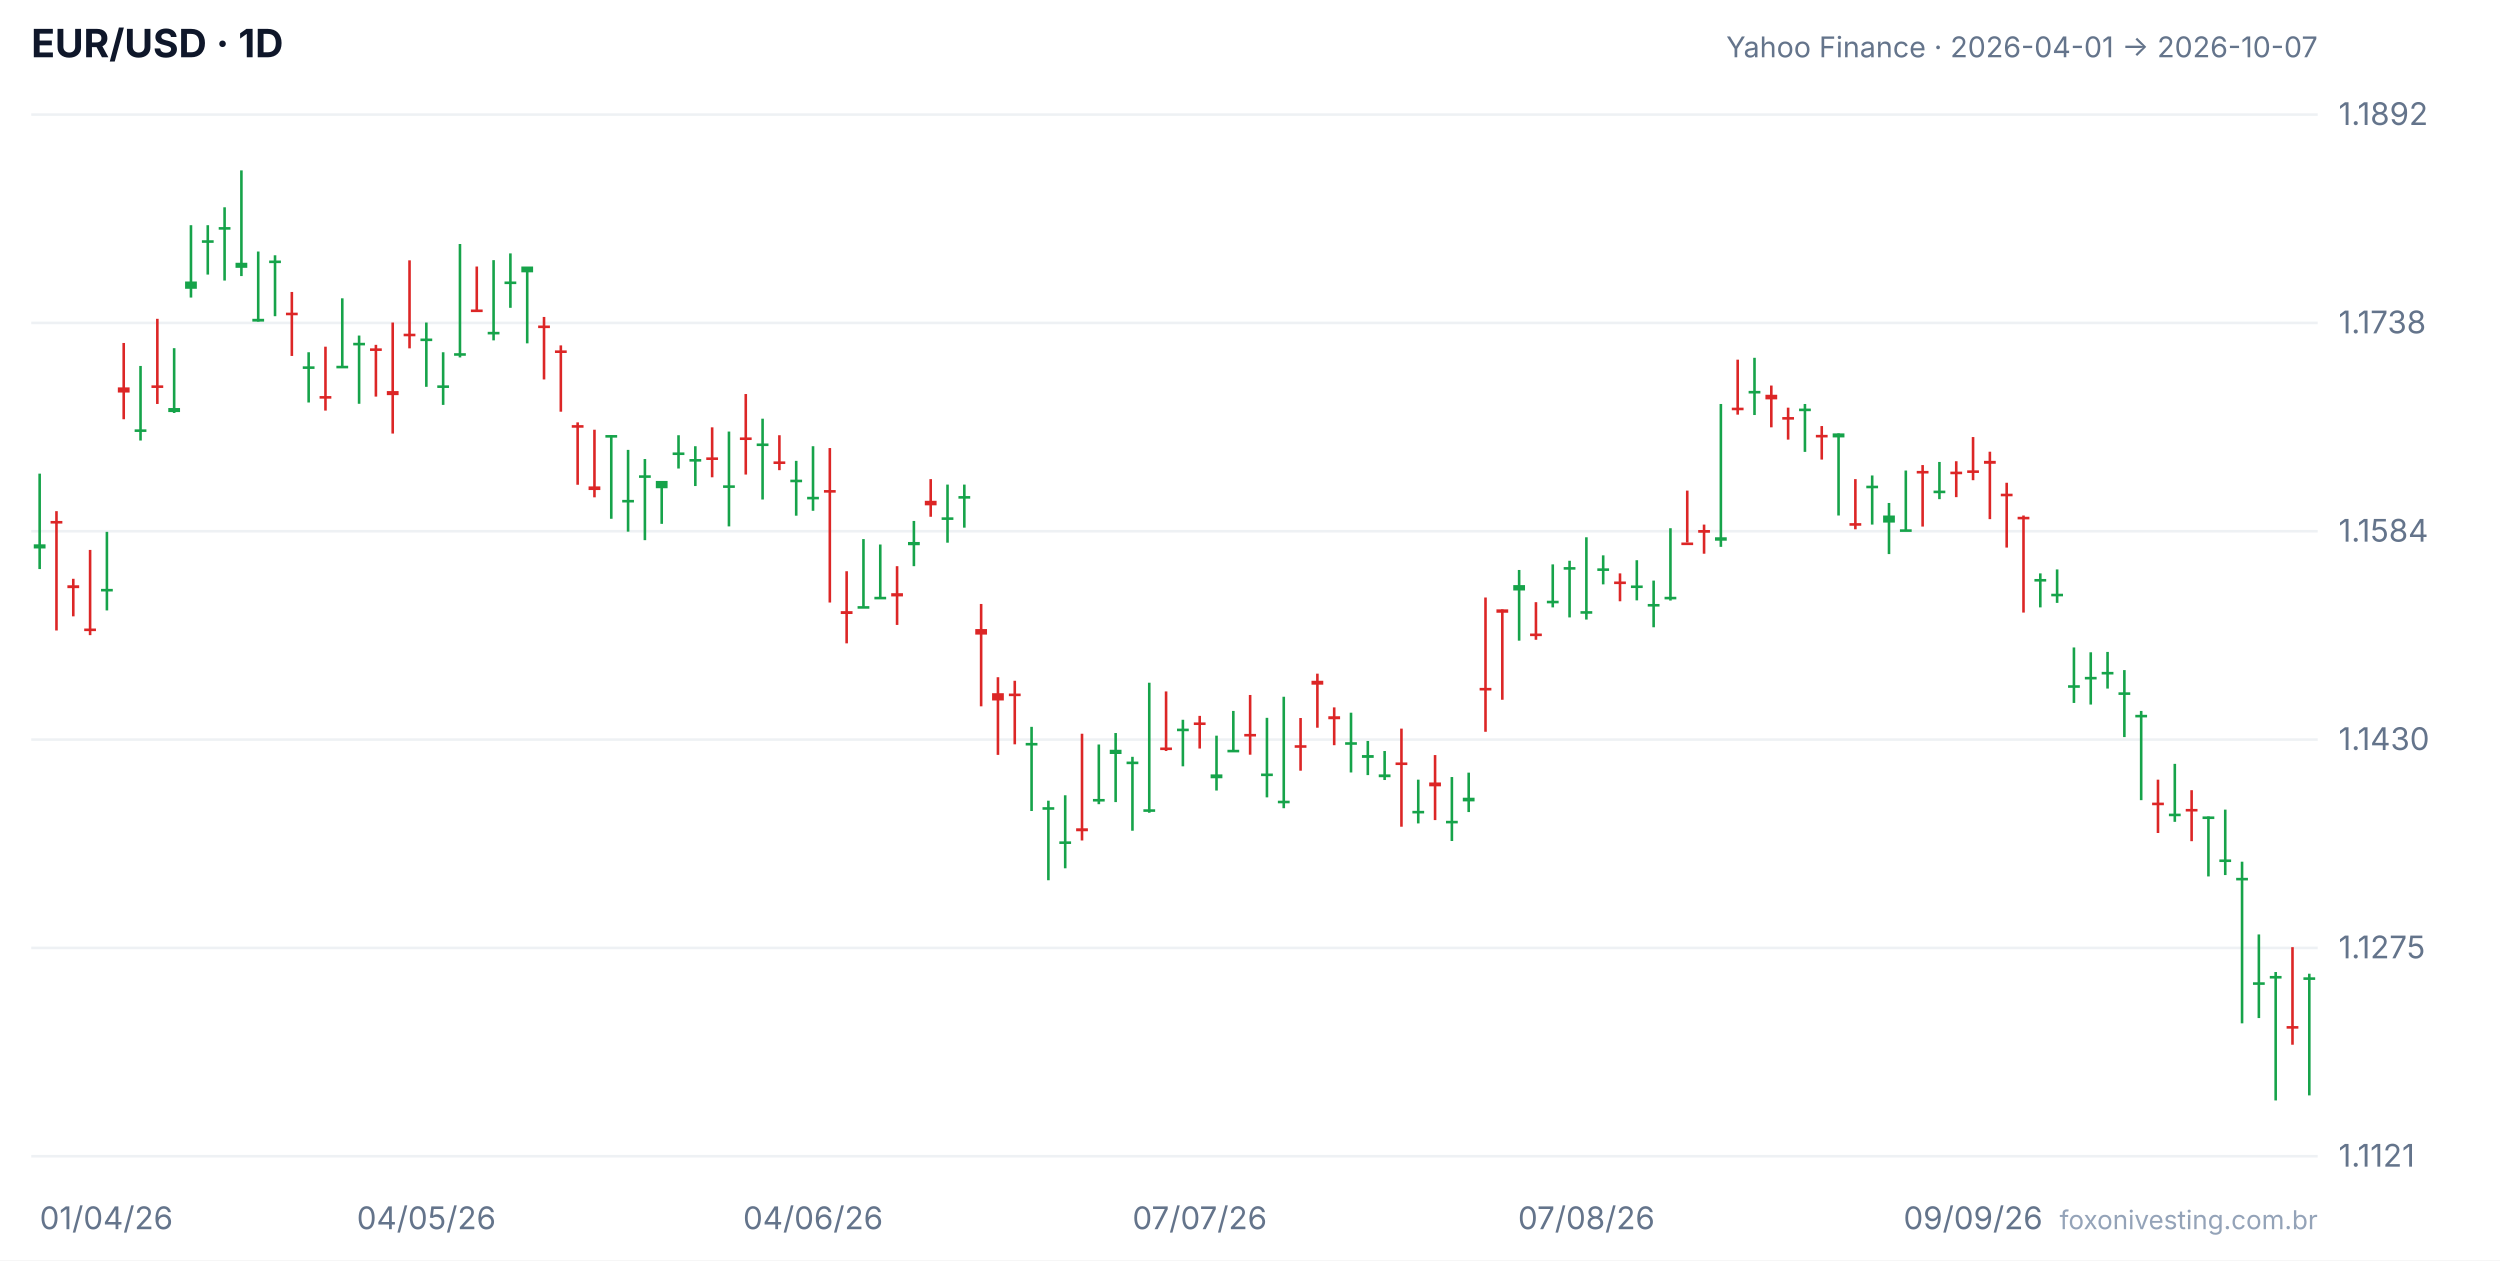
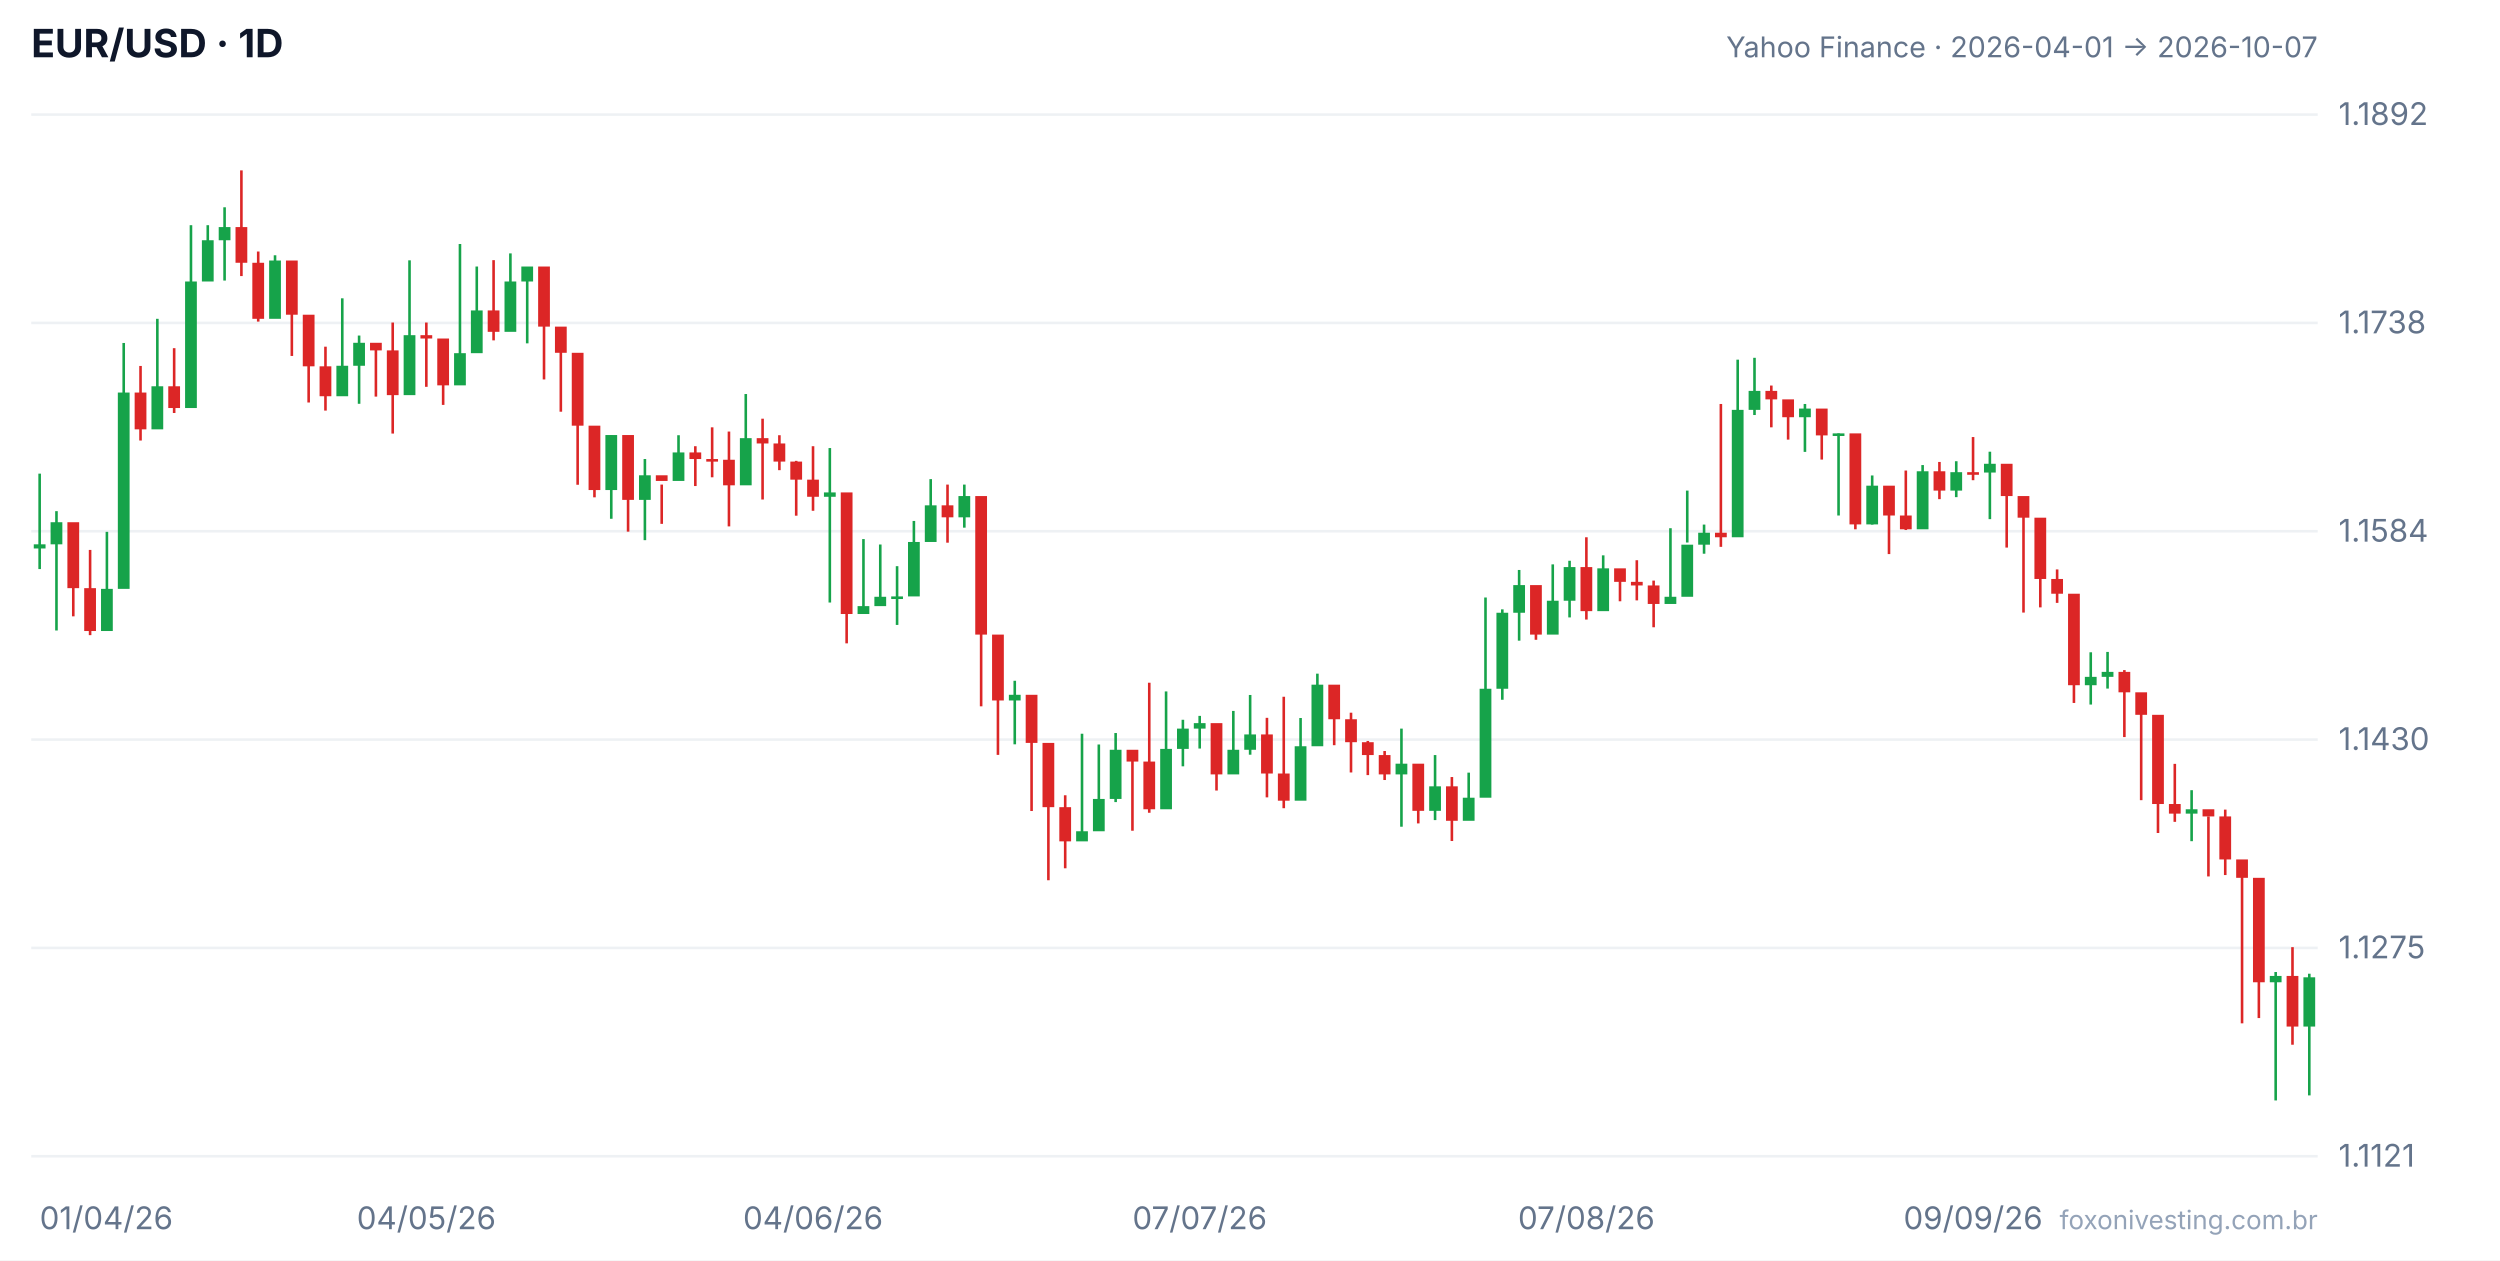
<svg xmlns="http://www.w3.org/2000/svg" viewBox="0 0 960 484" font-family="Inter,system-ui,sans-serif" font-size="12" role="img">
  <rect width="960" height="484" fill="#ffffff" />
  <text x="12" y="22" font-size="15" font-weight="700" fill="#0f172a">EUR/USD · 1D</text>
  <text x="890" y="22" font-size="11" fill="#64748b" text-anchor="end">Yahoo Finance · 2026-04-01 → 2026-10-07</text>
  <line x1="12" x2="890" y1="444" y2="444" stroke="#eef1f4" />
  <text x="898" y="448" fill="#64748b">1.1121</text>
  <line x1="12" x2="890" y1="364" y2="364" stroke="#eef1f4" />
  <text x="898" y="368" fill="#64748b">1.1275</text>
  <line x1="12" x2="890" y1="284" y2="284" stroke="#eef1f4" />
  <text x="898" y="288" fill="#64748b">1.1430</text>
  <line x1="12" x2="890" y1="204" y2="204" stroke="#eef1f4" />
  <text x="898" y="208" fill="#64748b">1.1584</text>
  <line x1="12" x2="890" y1="124" y2="124" stroke="#eef1f4" />
  <text x="898" y="128" fill="#64748b">1.1738</text>
  <line x1="12" x2="890" y1="44" y2="44" stroke="#eef1f4" />
  <text x="898" y="48" fill="#64748b">1.1892</text>
  <text x="15.228" y="472" fill="#64748b" text-anchor="start">01/04/26</text>
  <text x="163.713" y="472" fill="#64748b" text-anchor="middle">04/05/26</text>
  <text x="312.199" y="472" fill="#64748b" text-anchor="middle">04/06/26</text>
  <text x="460.684" y="472" fill="#64748b" text-anchor="middle">07/07/26</text>
  <text x="609.169" y="472" fill="#64748b" text-anchor="middle">07/08/26</text>
  <text x="757.654" y="472" fill="#64748b" text-anchor="middle">09/09/26</text>
  <line x1="15.228" x2="15.228" y1="181.878" y2="218.521" stroke="#16a34a" />
  <rect x="12.968" y="209.02" width="4.519" height="1.597" fill="#16a34a" />
-   <line x1="21.684" x2="21.684" y1="196.282" y2="242.107" stroke="#dc2626" />
-   <rect x="19.424" y="200.046" width="4.519" height="1" fill="#dc2626" />
+   <line x1="21.684" x2="21.684" y1="196.282" y2="242.107" stroke="#16a34a" />
+   <rect x="19.424" y="200.534" width="4.519" height="8.486" fill="#16a34a" />
  <line x1="28.14" x2="28.14" y1="222.257" y2="236.675" stroke="#dc2626" />
-   <rect x="25.88" y="224.745" width="4.519" height="1.105" fill="#dc2626" />
+   <rect x="25.88" y="200.534" width="4.519" height="25.316" fill="#dc2626" />
  <line x1="34.596" x2="34.596" y1="211.172" y2="243.892" stroke="#dc2626" />
-   <rect x="32.336" y="241.351" width="4.519" height="1" fill="#dc2626" />
+   <rect x="32.336" y="225.851" width="4.519" height="16.462" fill="#dc2626" />
  <line x1="41.051" x2="41.051" y1="204.224" y2="234.403" stroke="#16a34a" />
-   <rect x="38.792" y="226.127" width="4.519" height="1" fill="#16a34a" />
-   <line x1="47.507" x2="47.507" y1="131.702" y2="160.99" stroke="#dc2626" />
-   <rect x="45.248" y="148.757" width="4.519" height="1.983" fill="#dc2626" />
-   <line x1="53.963" x2="53.963" y1="140.525" y2="169.166" stroke="#16a34a" />
-   <rect x="51.704" y="164.869" width="4.519" height="1" fill="#16a34a" />
-   <line x1="60.419" x2="60.419" y1="122.424" y2="155.127" stroke="#dc2626" />
-   <rect x="58.16" y="147.977" width="4.519" height="1" fill="#dc2626" />
-   <line x1="66.875" x2="66.875" y1="133.697" y2="158.59" stroke="#16a34a" />
-   <rect x="64.615" y="156.682" width="4.519" height="1.554" fill="#16a34a" />
+   <rect x="38.792" y="226.127" width="4.519" height="16.185" fill="#16a34a" />
+   <line x1="47.507" x2="47.507" y1="131.702" y2="160.99" stroke="#16a34a" />
+   <rect x="45.248" y="150.739" width="4.519" height="75.388" fill="#16a34a" />
+   <line x1="53.963" x2="53.963" y1="140.525" y2="169.166" stroke="#dc2626" />
+   <rect x="51.704" y="150.739" width="4.519" height="14.13" fill="#dc2626" />
+   <line x1="60.419" x2="60.419" y1="122.424" y2="155.127" stroke="#16a34a" />
+   <rect x="58.16" y="148.331" width="4.519" height="16.538" fill="#16a34a" />
+   <line x1="66.875" x2="66.875" y1="133.697" y2="158.59" stroke="#dc2626" />
+   <rect x="64.615" y="148.331" width="4.519" height="8.351" fill="#dc2626" />
  <line x1="73.331" x2="73.331" y1="86.474" y2="114.265" stroke="#16a34a" />
-   <rect x="71.071" y="108.095" width="4.519" height="2.8" fill="#16a34a" />
+   <rect x="71.071" y="108.095" width="4.519" height="48.587" fill="#16a34a" />
  <line x1="79.787" x2="79.787" y1="86.474" y2="105.437" stroke="#16a34a" />
-   <rect x="77.527" y="92.255" width="4.519" height="1" fill="#16a34a" />
+   <rect x="77.527" y="92.255" width="4.519" height="15.84" fill="#16a34a" />
  <line x1="86.243" x2="86.243" y1="79.596" y2="107.736" stroke="#16a34a" />
-   <rect x="83.983" y="87.198" width="4.519" height="1" fill="#16a34a" />
-   <line x1="92.699" x2="92.699" y1="65.429" y2="106.012" stroke="#16a34a" />
-   <rect x="90.439" y="100.905" width="4.519" height="1.943" fill="#16a34a" />
-   <line x1="99.154" x2="99.154" y1="96.583" y2="123.496" stroke="#16a34a" />
-   <rect x="96.895" y="122.424" width="4.519" height="1.072" fill="#16a34a" />
+   <rect x="83.983" y="87.198" width="4.519" height="5.057" fill="#16a34a" />
+   <line x1="92.699" x2="92.699" y1="65.429" y2="106.012" stroke="#dc2626" />
+   <rect x="90.439" y="87.198" width="4.519" height="13.707" fill="#dc2626" />
+   <line x1="99.154" x2="99.154" y1="96.583" y2="123.496" stroke="#dc2626" />
+   <rect x="96.895" y="100.905" width="4.519" height="21.519" fill="#dc2626" />
  <line x1="105.61" x2="105.61" y1="98.025" y2="121.424" stroke="#16a34a" />
-   <rect x="103.351" y="100.041" width="4.519" height="1" fill="#16a34a" />
+   <rect x="103.351" y="100.041" width="4.519" height="22.383" fill="#16a34a" />
  <line x1="112.066" x2="112.066" y1="112.114" y2="136.686" stroke="#dc2626" />
-   <rect x="109.807" y="120.064" width="4.519" height="1" fill="#dc2626" />
-   <line x1="118.522" x2="118.522" y1="135.263" y2="154.561" stroke="#16a34a" />
-   <rect x="116.263" y="140.668" width="4.519" height="1" fill="#16a34a" />
+   <rect x="109.807" y="100.041" width="4.519" height="20.81" fill="#dc2626" />
+   <line x1="118.522" x2="118.522" y1="135.263" y2="154.561" stroke="#dc2626" />
+   <rect x="116.263" y="120.851" width="4.519" height="19.816" fill="#dc2626" />
  <line x1="124.978" x2="124.978" y1="133.127" y2="157.671" stroke="#dc2626" />
-   <rect x="122.718" y="152.085" width="4.519" height="1" fill="#dc2626" />
+   <rect x="122.718" y="140.668" width="4.519" height="11.488" fill="#dc2626" />
  <line x1="131.434" x2="131.434" y1="114.552" y2="140.738" stroke="#16a34a" />
-   <rect x="129.174" y="140.454" width="4.519" height="1" fill="#16a34a" />
+   <rect x="129.174" y="140.454" width="4.519" height="11.702" fill="#16a34a" />
  <line x1="137.89" x2="137.89" y1="128.85" y2="155.056" stroke="#16a34a" />
-   <rect x="135.63" y="131.631" width="4.519" height="1" fill="#16a34a" />
+   <rect x="135.63" y="131.631" width="4.519" height="8.824" fill="#16a34a" />
  <line x1="144.346" x2="144.346" y1="132.414" y2="152.297" stroke="#dc2626" />
-   <rect x="142.086" y="133.768" width="4.519" height="1" fill="#dc2626" />
+   <rect x="142.086" y="131.631" width="4.519" height="2.92" fill="#dc2626" />
  <line x1="150.801" x2="150.801" y1="123.853" y2="166.49" stroke="#dc2626" />
-   <rect x="148.542" y="150.173" width="4.519" height="1.558" fill="#dc2626" />
-   <line x1="157.257" x2="157.257" y1="99.969" y2="133.768" stroke="#dc2626" />
-   <rect x="154.998" y="128.137" width="4.519" height="1" fill="#dc2626" />
-   <line x1="163.713" x2="163.713" y1="123.853" y2="148.543" stroke="#16a34a" />
-   <rect x="161.454" y="129.991" width="4.519" height="1" fill="#16a34a" />
-   <line x1="170.169" x2="170.169" y1="135.263" y2="155.481" stroke="#16a34a" />
-   <rect x="167.91" y="147.977" width="4.519" height="1" fill="#16a34a" />
+   <rect x="148.542" y="134.551" width="4.519" height="17.18" fill="#dc2626" />
+   <line x1="157.257" x2="157.257" y1="99.969" y2="133.768" stroke="#16a34a" />
+   <rect x="154.998" y="128.708" width="4.519" height="23.023" fill="#16a34a" />
+   <line x1="163.713" x2="163.713" y1="123.853" y2="148.543" stroke="#dc2626" />
+   <rect x="161.454" y="128.708" width="4.519" height="1.284" fill="#dc2626" />
+   <line x1="170.169" x2="170.169" y1="135.263" y2="155.481" stroke="#dc2626" />
+   <rect x="167.91" y="129.991" width="4.519" height="17.985" fill="#dc2626" />
  <line x1="176.625" x2="176.625" y1="93.699" y2="137.255" stroke="#16a34a" />
-   <rect x="174.365" y="135.619" width="4.519" height="1" fill="#16a34a" />
-   <line x1="183.081" x2="183.081" y1="102.345" y2="119.564" stroke="#dc2626" />
-   <rect x="180.821" y="118.848" width="4.519" height="1" fill="#dc2626" />
-   <line x1="189.537" x2="189.537" y1="99.897" y2="130.704" stroke="#16a34a" />
-   <rect x="187.277" y="127.423" width="4.519" height="1" fill="#16a34a" />
+   <rect x="174.365" y="135.619" width="4.519" height="12.357" fill="#16a34a" />
+   <line x1="183.081" x2="183.081" y1="102.345" y2="119.564" stroke="#16a34a" />
+   <rect x="180.821" y="119.206" width="4.519" height="16.413" fill="#16a34a" />
+   <line x1="189.537" x2="189.537" y1="99.897" y2="130.704" stroke="#dc2626" />
+   <rect x="187.277" y="119.206" width="4.519" height="8.217" fill="#dc2626" />
  <line x1="195.993" x2="195.993" y1="97.304" y2="118.204" stroke="#16a34a" />
-   <rect x="193.733" y="108.095" width="4.519" height="1" fill="#16a34a" />
+   <rect x="193.733" y="108.095" width="4.519" height="19.328" fill="#16a34a" />
  <line x1="202.449" x2="202.449" y1="103.064" y2="131.844" stroke="#16a34a" />
-   <rect x="200.189" y="102.345" width="4.519" height="2.229" fill="#16a34a" />
+   <rect x="200.189" y="102.345" width="4.519" height="5.75" fill="#16a34a" />
  <line x1="208.904" x2="208.904" y1="121.709" y2="145.708" stroke="#dc2626" />
-   <rect x="206.645" y="124.997" width="4.519" height="1" fill="#dc2626" />
+   <rect x="206.645" y="102.345" width="4.519" height="23.079" fill="#dc2626" />
  <line x1="215.36" x2="215.36" y1="132.628" y2="158.095" stroke="#dc2626" />
-   <rect x="213.101" y="134.551" width="4.519" height="1" fill="#dc2626" />
+   <rect x="213.101" y="125.424" width="4.519" height="10.052" fill="#dc2626" />
  <line x1="221.816" x2="221.816" y1="162.189" y2="186.151" stroke="#dc2626" />
-   <rect x="219.557" y="163.248" width="4.519" height="1" fill="#dc2626" />
+   <rect x="219.557" y="135.476" width="4.519" height="27.983" fill="#dc2626" />
  <line x1="228.272" x2="228.272" y1="165.01" y2="190.976" stroke="#dc2626" />
-   <rect x="226.013" y="186.781" width="4.519" height="1.399" fill="#dc2626" />
+   <rect x="226.013" y="163.459" width="4.519" height="24.721" fill="#dc2626" />
  <line x1="234.728" x2="234.728" y1="167.124" y2="199.21" stroke="#16a34a" />
-   <rect x="232.468" y="167.054" width="4.519" height="1" fill="#16a34a" />
-   <line x1="241.184" x2="241.184" y1="172.753" y2="204.154" stroke="#16a34a" />
-   <rect x="238.924" y="191.954" width="4.519" height="1" fill="#16a34a" />
+   <rect x="232.468" y="167.054" width="4.519" height="21.126" fill="#16a34a" />
+   <line x1="241.184" x2="241.184" y1="172.753" y2="204.154" stroke="#dc2626" />
+   <rect x="238.924" y="167.054" width="4.519" height="24.9" fill="#dc2626" />
  <line x1="247.64" x2="247.64" y1="176.266" y2="207.422" stroke="#16a34a" />
-   <rect x="245.38" y="182.509" width="4.519" height="1" fill="#16a34a" />
-   <line x1="254.096" x2="254.096" y1="186.081" y2="201.161" stroke="#16a34a" />
-   <rect x="251.836" y="184.68" width="4.519" height="2.8" fill="#16a34a" />
+   <rect x="245.38" y="182.509" width="4.519" height="9.445" fill="#16a34a" />
+   <line x1="254.096" x2="254.096" y1="186.081" y2="201.161" stroke="#dc2626" />
+   <rect x="251.836" y="182.509" width="4.519" height="2.171" fill="#dc2626" />
  <line x1="260.551" x2="260.551" y1="167.124" y2="179.916" stroke="#16a34a" />
-   <rect x="258.292" y="173.737" width="4.519" height="1" fill="#16a34a" />
-   <line x1="267.007" x2="267.007" y1="171.347" y2="186.64" stroke="#16a34a" />
-   <rect x="264.748" y="176.266" width="4.519" height="1" fill="#16a34a" />
+   <rect x="258.292" y="173.737" width="4.519" height="10.943" fill="#16a34a" />
+   <line x1="267.007" x2="267.007" y1="171.347" y2="186.64" stroke="#dc2626" />
+   <rect x="264.748" y="173.737" width="4.519" height="2.529" fill="#dc2626" />
  <line x1="273.463" x2="273.463" y1="164.094" y2="183.28" stroke="#dc2626" />
-   <rect x="271.204" y="175.634" width="4.519" height="1" fill="#dc2626" />
-   <line x1="279.919" x2="279.919" y1="165.715" y2="202.135" stroke="#16a34a" />
-   <rect x="277.66" y="186.361" width="4.519" height="1" fill="#16a34a" />
-   <line x1="286.375" x2="286.375" y1="151.306" y2="182.228" stroke="#dc2626" />
-   <rect x="284.115" y="167.969" width="4.519" height="1" fill="#dc2626" />
-   <line x1="292.831" x2="292.831" y1="160.778" y2="191.814" stroke="#16a34a" />
-   <rect x="290.571" y="170.292" width="4.519" height="1" fill="#16a34a" />
+   <rect x="271.204" y="176.266" width="4.519" height="1" fill="#dc2626" />
+   <line x1="279.919" x2="279.919" y1="165.715" y2="202.135" stroke="#dc2626" />
+   <rect x="277.66" y="176.547" width="4.519" height="9.814" fill="#dc2626" />
+   <line x1="286.375" x2="286.375" y1="151.306" y2="182.228" stroke="#16a34a" />
+   <rect x="284.115" y="168.251" width="4.519" height="18.11" fill="#16a34a" />
+   <line x1="292.831" x2="292.831" y1="160.778" y2="191.814" stroke="#dc2626" />
+   <rect x="290.571" y="168.251" width="4.519" height="2.041" fill="#dc2626" />
  <line x1="299.287" x2="299.287" y1="167.124" y2="180.547" stroke="#dc2626" />
-   <rect x="297.027" y="177.179" width="4.519" height="1" fill="#dc2626" />
-   <line x1="305.743" x2="305.743" y1="176.968" y2="198.025" stroke="#16a34a" />
-   <rect x="303.483" y="184.19" width="4.519" height="1" fill="#16a34a" />
-   <line x1="312.199" x2="312.199" y1="171.347" y2="196.142" stroke="#16a34a" />
-   <rect x="309.939" y="190.767" width="4.519" height="1" fill="#16a34a" />
-   <line x1="318.654" x2="318.654" y1="172.05" y2="231.371" stroke="#dc2626" />
-   <rect x="316.395" y="188.18" width="4.519" height="1" fill="#dc2626" />
+   <rect x="297.027" y="170.292" width="4.519" height="6.957" fill="#dc2626" />
+   <line x1="305.743" x2="305.743" y1="176.968" y2="198.025" stroke="#dc2626" />
+   <rect x="303.483" y="177.249" width="4.519" height="6.941" fill="#dc2626" />
+   <line x1="312.199" x2="312.199" y1="171.347" y2="196.142" stroke="#dc2626" />
+   <rect x="309.939" y="184.19" width="4.519" height="6.576" fill="#dc2626" />
+   <line x1="318.654" x2="318.654" y1="172.05" y2="231.371" stroke="#16a34a" />
+   <rect x="316.395" y="189.089" width="4.519" height="1.678" fill="#16a34a" />
  <line x1="325.11" x2="325.11" y1="219.351" y2="247.048" stroke="#dc2626" />
-   <rect x="322.851" y="234.679" width="4.519" height="1.101" fill="#dc2626" />
+   <rect x="322.851" y="189.089" width="4.519" height="46.692" fill="#dc2626" />
  <line x1="331.566" x2="331.566" y1="207.004" y2="233.025" stroke="#16a34a" />
-   <rect x="329.307" y="232.75" width="4.519" height="1" fill="#16a34a" />
+   <rect x="329.307" y="232.75" width="4.519" height="3.03" fill="#16a34a" />
  <line x1="338.022" x2="338.022" y1="209.089" y2="229.854" stroke="#16a34a" />
-   <rect x="335.762" y="229.164" width="4.519" height="1" fill="#16a34a" />
-   <line x1="344.478" x2="344.478" y1="217.412" y2="239.976" stroke="#dc2626" />
-   <rect x="342.218" y="227.784" width="4.519" height="1.242" fill="#dc2626" />
+   <rect x="335.762" y="229.164" width="4.519" height="3.586" fill="#16a34a" />
+   <line x1="344.478" x2="344.478" y1="217.412" y2="239.976" stroke="#16a34a" />
+   <rect x="342.218" y="229.026" width="4.519" height="1" fill="#16a34a" />
  <line x1="350.934" x2="350.934" y1="200.046" y2="217.412" stroke="#16a34a" />
-   <rect x="348.674" y="208.117" width="4.519" height="1.25" fill="#16a34a" />
-   <line x1="357.39" x2="357.39" y1="183.981" y2="198.443" stroke="#dc2626" />
-   <rect x="355.13" y="192.304" width="4.519" height="1.745" fill="#dc2626" />
-   <line x1="363.846" x2="363.846" y1="186.081" y2="208.394" stroke="#16a34a" />
-   <rect x="361.586" y="198.653" width="4.519" height="1" fill="#16a34a" />
+   <rect x="348.674" y="208.117" width="4.519" height="20.909" fill="#16a34a" />
+   <line x1="357.39" x2="357.39" y1="183.981" y2="198.443" stroke="#16a34a" />
+   <rect x="355.13" y="194.049" width="4.519" height="14.068" fill="#16a34a" />
+   <line x1="363.846" x2="363.846" y1="186.081" y2="208.394" stroke="#dc2626" />
+   <rect x="361.586" y="194.049" width="4.519" height="4.604" fill="#dc2626" />
  <line x1="370.301" x2="370.301" y1="186.081" y2="202.623" stroke="#16a34a" />
-   <rect x="368.042" y="190.487" width="4.519" height="1" fill="#16a34a" />
+   <rect x="368.042" y="190.487" width="4.519" height="8.166" fill="#16a34a" />
  <line x1="376.757" x2="376.757" y1="231.923" y2="271.228" stroke="#dc2626" />
-   <rect x="374.498" y="241.557" width="4.519" height="2.129" fill="#dc2626" />
+   <rect x="374.498" y="190.487" width="4.519" height="53.199" fill="#dc2626" />
  <line x1="383.213" x2="383.213" y1="260.05" y2="289.876" stroke="#dc2626" />
-   <rect x="380.954" y="266.189" width="4.519" height="2.793" fill="#dc2626" />
-   <line x1="389.669" x2="389.669" y1="261.416" y2="285.817" stroke="#dc2626" />
-   <rect x="387.41" y="266.326" width="4.519" height="1" fill="#dc2626" />
-   <line x1="396.125" x2="396.125" y1="279.108" y2="311.429" stroke="#16a34a" />
-   <rect x="393.865" y="285.275" width="4.519" height="1" fill="#16a34a" />
-   <line x1="402.581" x2="402.581" y1="307.467" y2="338.017" stroke="#16a34a" />
-   <rect x="400.321" y="309.952" width="4.519" height="1" fill="#16a34a" />
-   <line x1="409.037" x2="409.037" y1="305.383" y2="333.425" stroke="#16a34a" />
-   <rect x="406.777" y="323.082" width="4.519" height="1" fill="#16a34a" />
-   <line x1="415.493" x2="415.493" y1="281.753" y2="322.749" stroke="#dc2626" />
-   <rect x="413.233" y="318.065" width="4.519" height="1.138" fill="#dc2626" />
+   <rect x="380.954" y="243.686" width="4.519" height="25.296" fill="#dc2626" />
+   <line x1="389.669" x2="389.669" y1="261.416" y2="285.817" stroke="#16a34a" />
+   <rect x="387.41" y="266.802" width="4.519" height="2.179" fill="#16a34a" />
+   <line x1="396.125" x2="396.125" y1="279.108" y2="311.429" stroke="#dc2626" />
+   <rect x="393.865" y="266.802" width="4.519" height="18.473" fill="#dc2626" />
+   <line x1="402.581" x2="402.581" y1="307.467" y2="338.017" stroke="#dc2626" />
+   <rect x="400.321" y="285.275" width="4.519" height="24.676" fill="#dc2626" />
+   <line x1="409.037" x2="409.037" y1="305.383" y2="333.425" stroke="#dc2626" />
+   <rect x="406.777" y="309.952" width="4.519" height="13.131" fill="#dc2626" />
+   <line x1="415.493" x2="415.493" y1="281.753" y2="322.749" stroke="#16a34a" />
+   <rect x="413.233" y="319.203" width="4.519" height="3.879" fill="#16a34a" />
  <line x1="421.949" x2="421.949" y1="285.885" y2="308.81" stroke="#16a34a" />
-   <rect x="419.689" y="306.795" width="4.519" height="1" fill="#16a34a" />
+   <rect x="419.689" y="306.795" width="4.519" height="12.409" fill="#16a34a" />
  <line x1="428.404" x2="428.404" y1="281.481" y2="308.004" stroke="#16a34a" />
-   <rect x="426.145" y="287.915" width="4.519" height="1.622" fill="#16a34a" />
-   <line x1="434.86" x2="434.86" y1="290.619" y2="319.002" stroke="#16a34a" />
-   <rect x="432.601" y="292.443" width="4.519" height="1" fill="#16a34a" />
-   <line x1="441.316" x2="441.316" y1="262.166" y2="312.1" stroke="#16a34a" />
-   <rect x="439.057" y="310.758" width="4.519" height="1" fill="#16a34a" />
-   <line x1="447.772" x2="447.772" y1="265.508" y2="288.389" stroke="#dc2626" />
-   <rect x="445.513" y="287.036" width="4.519" height="1" fill="#dc2626" />
+   <rect x="426.145" y="287.915" width="4.519" height="18.879" fill="#16a34a" />
+   <line x1="434.86" x2="434.86" y1="290.619" y2="319.002" stroke="#dc2626" />
+   <rect x="432.601" y="287.915" width="4.519" height="4.528" fill="#dc2626" />
+   <line x1="441.316" x2="441.316" y1="262.166" y2="312.1" stroke="#dc2626" />
+   <rect x="439.057" y="292.443" width="4.519" height="18.315" fill="#dc2626" />
+   <line x1="447.772" x2="447.772" y1="265.508" y2="288.389" stroke="#16a34a" />
+   <rect x="445.513" y="287.577" width="4.519" height="23.181" fill="#16a34a" />
  <line x1="454.228" x2="454.228" y1="276.393" y2="294.267" stroke="#16a34a" />
-   <rect x="451.968" y="279.787" width="4.519" height="1" fill="#16a34a" />
-   <line x1="460.684" x2="460.684" y1="274.899" y2="287.441" stroke="#dc2626" />
-   <rect x="458.424" y="277.411" width="4.519" height="1" fill="#dc2626" />
-   <line x1="467.14" x2="467.14" y1="282.498" y2="303.567" stroke="#16a34a" />
-   <rect x="464.88" y="297.37" width="4.519" height="1.483" fill="#16a34a" />
+   <rect x="451.968" y="279.787" width="4.519" height="7.79" fill="#16a34a" />
+   <line x1="460.684" x2="460.684" y1="274.899" y2="287.441" stroke="#16a34a" />
+   <rect x="458.424" y="277.683" width="4.519" height="2.103" fill="#16a34a" />
+   <line x1="467.14" x2="467.14" y1="282.498" y2="303.567" stroke="#dc2626" />
+   <rect x="464.88" y="277.683" width="4.519" height="19.687" fill="#dc2626" />
  <line x1="473.596" x2="473.596" y1="272.996" y2="288.321" stroke="#16a34a" />
-   <rect x="471.336" y="287.915" width="4.519" height="1" fill="#16a34a" />
-   <line x1="480.051" x2="480.051" y1="266.87" y2="289.808" stroke="#dc2626" />
-   <rect x="477.792" y="281.821" width="4.519" height="1" fill="#dc2626" />
-   <line x1="486.507" x2="486.507" y1="275.646" y2="306.189" stroke="#16a34a" />
-   <rect x="484.248" y="297.032" width="4.519" height="1" fill="#16a34a" />
-   <line x1="492.963" x2="492.963" y1="267.552" y2="310.355" stroke="#16a34a" />
-   <rect x="490.704" y="307.467" width="4.519" height="1" fill="#16a34a" />
-   <line x1="499.419" x2="499.419" y1="275.714" y2="295.953" stroke="#dc2626" />
-   <rect x="497.16" y="286.156" width="4.519" height="1" fill="#dc2626" />
-   <line x1="505.875" x2="505.875" y1="258.685" y2="279.447" stroke="#dc2626" />
-   <rect x="503.615" y="261.416" width="4.519" height="1.501" fill="#dc2626" />
+   <rect x="471.336" y="287.915" width="4.519" height="9.455" fill="#16a34a" />
+   <line x1="480.051" x2="480.051" y1="266.87" y2="289.808" stroke="#16a34a" />
+   <rect x="477.792" y="282.024" width="4.519" height="5.891" fill="#16a34a" />
+   <line x1="486.507" x2="486.507" y1="275.646" y2="306.189" stroke="#dc2626" />
+   <rect x="484.248" y="282.024" width="4.519" height="15.008" fill="#dc2626" />
+   <line x1="492.963" x2="492.963" y1="267.552" y2="310.355" stroke="#dc2626" />
+   <rect x="490.704" y="297.032" width="4.519" height="10.435" fill="#dc2626" />
+   <line x1="499.419" x2="499.419" y1="275.714" y2="295.953" stroke="#16a34a" />
+   <rect x="497.16" y="286.561" width="4.519" height="20.906" fill="#16a34a" />
+   <line x1="505.875" x2="505.875" y1="258.685" y2="279.447" stroke="#16a34a" />
+   <rect x="503.615" y="262.917" width="4.519" height="23.645" fill="#16a34a" />
  <line x1="512.331" x2="512.331" y1="271.635" y2="286.156" stroke="#dc2626" />
-   <rect x="510.071" y="275.035" width="4.519" height="1.155" fill="#dc2626" />
-   <line x1="518.787" x2="518.787" y1="273.676" y2="296.628" stroke="#16a34a" />
-   <rect x="516.527" y="285.004" width="4.519" height="1" fill="#16a34a" />
-   <line x1="525.243" x2="525.243" y1="284.53" y2="297.639" stroke="#16a34a" />
-   <rect x="522.983" y="289.944" width="4.519" height="1.081" fill="#16a34a" />
-   <line x1="531.699" x2="531.699" y1="288.389" y2="299.526" stroke="#16a34a" />
-   <rect x="529.439" y="297.37" width="4.519" height="1.079" fill="#16a34a" />
-   <line x1="538.154" x2="538.154" y1="279.787" y2="317.462" stroke="#dc2626" />
-   <rect x="535.895" y="292.781" width="4.519" height="1" fill="#dc2626" />
-   <line x1="544.61" x2="544.61" y1="299.392" y2="316.189" stroke="#16a34a" />
-   <rect x="542.351" y="311.362" width="4.519" height="1" fill="#16a34a" />
-   <line x1="551.066" x2="551.066" y1="289.944" y2="314.916" stroke="#dc2626" />
-   <rect x="548.807" y="300.47" width="4.519" height="1.482" fill="#dc2626" />
-   <line x1="557.522" x2="557.522" y1="298.381" y2="322.949" stroke="#16a34a" />
-   <rect x="555.262" y="315.184" width="4.519" height="1" fill="#16a34a" />
+   <rect x="510.071" y="262.917" width="4.519" height="13.273" fill="#dc2626" />
+   <line x1="518.787" x2="518.787" y1="273.676" y2="296.628" stroke="#dc2626" />
+   <rect x="516.527" y="276.189" width="4.519" height="8.815" fill="#dc2626" />
+   <line x1="525.243" x2="525.243" y1="284.53" y2="297.639" stroke="#dc2626" />
+   <rect x="522.983" y="285.004" width="4.519" height="4.939" fill="#dc2626" />
+   <line x1="531.699" x2="531.699" y1="288.389" y2="299.526" stroke="#dc2626" />
+   <rect x="529.439" y="289.944" width="4.519" height="7.426" fill="#dc2626" />
+   <line x1="538.154" x2="538.154" y1="279.787" y2="317.462" stroke="#16a34a" />
+   <rect x="535.895" y="293.254" width="4.519" height="4.116" fill="#16a34a" />
+   <line x1="544.61" x2="544.61" y1="299.392" y2="316.189" stroke="#dc2626" />
+   <rect x="542.351" y="293.254" width="4.519" height="18.107" fill="#dc2626" />
+   <line x1="551.066" x2="551.066" y1="289.944" y2="314.916" stroke="#16a34a" />
+   <rect x="548.807" y="301.951" width="4.519" height="9.41" fill="#16a34a" />
+   <line x1="557.522" x2="557.522" y1="298.381" y2="322.949" stroke="#dc2626" />
+   <rect x="555.262" y="301.951" width="4.519" height="13.233" fill="#dc2626" />
  <line x1="563.978" x2="563.978" y1="296.696" y2="311.831" stroke="#16a34a" />
-   <rect x="561.718" y="306.324" width="4.519" height="1.412" fill="#16a34a" />
-   <line x1="570.434" x2="570.434" y1="229.44" y2="281.007" stroke="#dc2626" />
-   <rect x="568.174" y="264.144" width="4.519" height="1" fill="#dc2626" />
-   <line x1="576.89" x2="576.89" y1="233.99" y2="268.709" stroke="#dc2626" />
-   <rect x="574.63" y="233.99" width="4.519" height="1.308" fill="#dc2626" />
+   <rect x="561.718" y="306.324" width="4.519" height="8.86" fill="#16a34a" />
+   <line x1="570.434" x2="570.434" y1="229.44" y2="281.007" stroke="#16a34a" />
+   <rect x="568.174" y="264.485" width="4.519" height="41.839" fill="#16a34a" />
+   <line x1="576.89" x2="576.89" y1="233.99" y2="268.709" stroke="#16a34a" />
+   <rect x="574.63" y="235.298" width="4.519" height="29.187" fill="#16a34a" />
  <line x1="583.346" x2="583.346" y1="218.866" y2="246.02" stroke="#16a34a" />
-   <rect x="581.086" y="224.676" width="4.519" height="2.072" fill="#16a34a" />
+   <rect x="581.086" y="224.676" width="4.519" height="10.622" fill="#16a34a" />
  <line x1="589.801" x2="589.801" y1="231.233" y2="245.677" stroke="#dc2626" />
-   <rect x="587.542" y="243.274" width="4.519" height="1" fill="#dc2626" />
+   <rect x="587.542" y="224.676" width="4.519" height="19.01" fill="#dc2626" />
  <line x1="596.257" x2="596.257" y1="216.72" y2="233.232" stroke="#16a34a" />
-   <rect x="593.998" y="230.682" width="4.519" height="1" fill="#16a34a" />
+   <rect x="593.998" y="230.682" width="4.519" height="13.004" fill="#16a34a" />
  <line x1="602.713" x2="602.713" y1="215.334" y2="237.088" stroke="#16a34a" />
-   <rect x="600.454" y="217.759" width="4.519" height="1" fill="#16a34a" />
-   <line x1="609.169" x2="609.169" y1="206.31" y2="237.914" stroke="#16a34a" />
-   <rect x="606.91" y="234.679" width="4.519" height="1" fill="#16a34a" />
+   <rect x="600.454" y="217.759" width="4.519" height="12.924" fill="#16a34a" />
+   <line x1="609.169" x2="609.169" y1="206.31" y2="237.914" stroke="#dc2626" />
+   <rect x="606.91" y="217.759" width="4.519" height="16.92" fill="#dc2626" />
  <line x1="615.625" x2="615.625" y1="213.254" y2="224.4" stroke="#16a34a" />
-   <rect x="613.365" y="218.244" width="4.519" height="1" fill="#16a34a" />
+   <rect x="613.365" y="218.244" width="4.519" height="16.435" fill="#16a34a" />
  <line x1="622.081" x2="622.081" y1="220.181" y2="230.889" stroke="#dc2626" />
-   <rect x="619.821" y="223.294" width="4.519" height="1" fill="#dc2626" />
-   <line x1="628.537" x2="628.537" y1="215.126" y2="230.544" stroke="#16a34a" />
-   <rect x="626.277" y="224.815" width="4.519" height="1" fill="#16a34a" />
-   <line x1="634.993" x2="634.993" y1="222.949" y2="240.87" stroke="#16a34a" />
-   <rect x="632.733" y="231.923" width="4.519" height="1" fill="#16a34a" />
+   <rect x="619.821" y="218.244" width="4.519" height="5.188" fill="#dc2626" />
+   <line x1="628.537" x2="628.537" y1="215.126" y2="230.544" stroke="#dc2626" />
+   <rect x="626.277" y="223.432" width="4.519" height="1.383" fill="#dc2626" />
+   <line x1="634.993" x2="634.993" y1="222.949" y2="240.87" stroke="#dc2626" />
+   <rect x="632.733" y="224.815" width="4.519" height="7.108" fill="#dc2626" />
  <line x1="641.449" x2="641.449" y1="202.832" y2="230.613" stroke="#16a34a" />
-   <rect x="639.189" y="229.164" width="4.519" height="1" fill="#16a34a" />
-   <line x1="647.904" x2="647.904" y1="188.39" y2="208.325" stroke="#dc2626" />
-   <rect x="645.645" y="208.325" width="4.519" height="1" fill="#dc2626" />
-   <line x1="654.36" x2="654.36" y1="201.439" y2="212.63" stroke="#dc2626" />
-   <rect x="652.101" y="203.528" width="4.519" height="1.043" fill="#dc2626" />
-   <line x1="660.816" x2="660.816" y1="155.127" y2="209.992" stroke="#16a34a" />
-   <rect x="658.557" y="206.31" width="4.519" height="1.32" fill="#16a34a" />
-   <line x1="667.272" x2="667.272" y1="138.109" y2="159.226" stroke="#dc2626" />
-   <rect x="665.012" y="156.541" width="4.519" height="1" fill="#dc2626" />
+   <rect x="639.189" y="229.164" width="4.519" height="2.759" fill="#16a34a" />
+   <line x1="647.904" x2="647.904" y1="188.39" y2="208.325" stroke="#16a34a" />
+   <rect x="645.645" y="209.158" width="4.519" height="20.006" fill="#16a34a" />
+   <line x1="654.36" x2="654.36" y1="201.439" y2="212.63" stroke="#16a34a" />
+   <rect x="652.101" y="204.571" width="4.519" height="4.587" fill="#16a34a" />
+   <line x1="660.816" x2="660.816" y1="155.127" y2="209.992" stroke="#dc2626" />
+   <rect x="658.557" y="204.571" width="4.519" height="1.739" fill="#dc2626" />
+   <line x1="667.272" x2="667.272" y1="138.109" y2="159.226" stroke="#16a34a" />
+   <rect x="665.012" y="157.389" width="4.519" height="48.921" fill="#16a34a" />
  <line x1="673.728" x2="673.728" y1="137.397" y2="159.367" stroke="#16a34a" />
-   <rect x="671.468" y="150.102" width="4.519" height="1" fill="#16a34a" />
+   <rect x="671.468" y="150.102" width="4.519" height="7.287" fill="#16a34a" />
  <line x1="680.184" x2="680.184" y1="148.048" y2="164.094" stroke="#dc2626" />
-   <rect x="677.924" y="151.589" width="4.519" height="1.77" fill="#dc2626" />
+   <rect x="677.924" y="150.102" width="4.519" height="3.257" fill="#dc2626" />
  <line x1="686.64" x2="686.64" y1="156.541" y2="168.814" stroke="#dc2626" />
-   <rect x="684.38" y="160.144" width="4.519" height="1" fill="#dc2626" />
+   <rect x="684.38" y="153.359" width="4.519" height="6.855" fill="#dc2626" />
  <line x1="693.096" x2="693.096" y1="155.127" y2="173.526" stroke="#16a34a" />
-   <rect x="690.836" y="156.894" width="4.519" height="1" fill="#16a34a" />
+   <rect x="690.836" y="156.894" width="4.519" height="3.32" fill="#16a34a" />
  <line x1="699.551" x2="699.551" y1="163.601" y2="176.477" stroke="#dc2626" />
-   <rect x="697.292" y="166.983" width="4.519" height="1" fill="#dc2626" />
+   <rect x="697.292" y="156.894" width="4.519" height="10.3" fill="#dc2626" />
  <line x1="706.007" x2="706.007" y1="166.42" y2="197.956" stroke="#16a34a" />
-   <rect x="703.748" y="166.42" width="4.519" height="1.55" fill="#16a34a" />
+   <rect x="703.748" y="166.42" width="4.519" height="1" fill="#16a34a" />
  <line x1="712.463" x2="712.463" y1="183.981" y2="203.25" stroke="#dc2626" />
-   <rect x="710.204" y="200.882" width="4.519" height="1" fill="#dc2626" />
+   <rect x="710.204" y="166.42" width="4.519" height="34.95" fill="#dc2626" />
  <line x1="718.919" x2="718.919" y1="182.579" y2="201.439" stroke="#16a34a" />
-   <rect x="716.66" y="186.501" width="4.519" height="1" fill="#16a34a" />
-   <line x1="725.375" x2="725.375" y1="193.141" y2="212.768" stroke="#16a34a" />
-   <rect x="723.115" y="197.956" width="4.519" height="2.718" fill="#16a34a" />
-   <line x1="731.831" x2="731.831" y1="180.686" y2="203.528" stroke="#16a34a" />
-   <rect x="729.571" y="203.25" width="4.519" height="1" fill="#16a34a" />
-   <line x1="738.287" x2="738.287" y1="178.582" y2="202.205" stroke="#dc2626" />
-   <rect x="736.027" y="180.827" width="4.519" height="1" fill="#dc2626" />
-   <line x1="744.743" x2="744.743" y1="177.389" y2="191.675" stroke="#16a34a" />
-   <rect x="742.483" y="188.39" width="4.519" height="1" fill="#16a34a" />
-   <line x1="751.199" x2="751.199" y1="177.109" y2="190.906" stroke="#dc2626" />
-   <rect x="748.939" y="181.107" width="4.519" height="1" fill="#dc2626" />
+   <rect x="716.66" y="186.501" width="4.519" height="14.869" fill="#16a34a" />
+   <line x1="725.375" x2="725.375" y1="193.141" y2="212.768" stroke="#dc2626" />
+   <rect x="723.115" y="186.501" width="4.519" height="11.455" fill="#dc2626" />
+   <line x1="731.831" x2="731.831" y1="180.686" y2="203.528" stroke="#dc2626" />
+   <rect x="729.571" y="197.956" width="4.519" height="5.294" fill="#dc2626" />
+   <line x1="738.287" x2="738.287" y1="178.582" y2="202.205" stroke="#16a34a" />
+   <rect x="736.027" y="180.967" width="4.519" height="22.283" fill="#16a34a" />
+   <line x1="744.743" x2="744.743" y1="177.389" y2="191.675" stroke="#dc2626" />
+   <rect x="742.483" y="180.967" width="4.519" height="7.423" fill="#dc2626" />
+   <line x1="751.199" x2="751.199" y1="177.109" y2="190.906" stroke="#16a34a" />
+   <rect x="748.939" y="181.317" width="4.519" height="7.072" fill="#16a34a" />
  <line x1="757.654" x2="757.654" y1="167.828" y2="184.4" stroke="#dc2626" />
-   <rect x="755.395" y="180.616" width="4.519" height="1" fill="#dc2626" />
-   <line x1="764.11" x2="764.11" y1="173.456" y2="199.35" stroke="#dc2626" />
-   <rect x="761.851" y="176.968" width="4.519" height="1.124" fill="#dc2626" />
+   <rect x="755.395" y="181.317" width="4.519" height="1" fill="#dc2626" />
+   <line x1="764.11" x2="764.11" y1="173.456" y2="199.35" stroke="#16a34a" />
+   <rect x="761.851" y="178.092" width="4.519" height="3.366" fill="#16a34a" />
  <line x1="770.566" x2="770.566" y1="185.381" y2="210.27" stroke="#dc2626" />
-   <rect x="768.307" y="189.578" width="4.519" height="1" fill="#dc2626" />
+   <rect x="768.307" y="178.092" width="4.519" height="12.395" fill="#dc2626" />
  <line x1="777.022" x2="777.022" y1="197.956" y2="235.229" stroke="#dc2626" />
-   <rect x="774.762" y="198.443" width="4.519" height="1" fill="#dc2626" />
-   <line x1="783.478" x2="783.478" y1="220.181" y2="233.232" stroke="#16a34a" />
-   <rect x="781.218" y="222.326" width="4.519" height="1" fill="#16a34a" />
-   <line x1="789.934" x2="789.934" y1="218.659" y2="231.509" stroke="#16a34a" />
-   <rect x="787.674" y="227.991" width="4.519" height="1" fill="#16a34a" />
-   <line x1="796.39" x2="796.39" y1="248.625" y2="269.935" stroke="#16a34a" />
-   <rect x="794.13" y="263.122" width="4.519" height="1" fill="#16a34a" />
+   <rect x="774.762" y="190.487" width="4.519" height="8.305" fill="#dc2626" />
+   <line x1="783.478" x2="783.478" y1="220.181" y2="233.232" stroke="#dc2626" />
+   <rect x="781.218" y="198.792" width="4.519" height="23.534" fill="#dc2626" />
+   <line x1="789.934" x2="789.934" y1="218.659" y2="231.509" stroke="#dc2626" />
+   <rect x="787.674" y="222.326" width="4.519" height="5.665" fill="#dc2626" />
+   <line x1="796.39" x2="796.39" y1="248.625" y2="269.935" stroke="#dc2626" />
+   <rect x="794.13" y="227.991" width="4.519" height="35.131" fill="#dc2626" />
  <line x1="802.846" x2="802.846" y1="250.476" y2="270.547" stroke="#16a34a" />
-   <rect x="800.586" y="259.914" width="4.519" height="1" fill="#16a34a" />
+   <rect x="800.586" y="259.914" width="4.519" height="3.208" fill="#16a34a" />
  <line x1="809.301" x2="809.301" y1="250.338" y2="264.417" stroke="#16a34a" />
-   <rect x="807.042" y="258.002" width="4.519" height="1" fill="#16a34a" />
-   <line x1="815.757" x2="815.757" y1="257.318" y2="283.04" stroke="#16a34a" />
-   <rect x="813.498" y="265.849" width="4.519" height="1" fill="#16a34a" />
-   <line x1="822.213" x2="822.213" y1="272.996" y2="307.265" stroke="#16a34a" />
-   <rect x="819.954" y="274.491" width="4.519" height="1" fill="#16a34a" />
+   <rect x="807.042" y="258.002" width="4.519" height="1.912" fill="#16a34a" />
+   <line x1="815.757" x2="815.757" y1="257.318" y2="283.04" stroke="#dc2626" />
+   <rect x="813.498" y="258.002" width="4.519" height="7.847" fill="#dc2626" />
+   <line x1="822.213" x2="822.213" y1="272.996" y2="307.265" stroke="#dc2626" />
+   <rect x="819.954" y="265.849" width="4.519" height="8.642" fill="#dc2626" />
  <line x1="828.669" x2="828.669" y1="299.392" y2="319.872" stroke="#dc2626" />
-   <rect x="826.41" y="308.206" width="4.519" height="1" fill="#dc2626" />
-   <line x1="835.125" x2="835.125" y1="293.321" y2="315.586" stroke="#16a34a" />
-   <rect x="832.865" y="312.435" width="4.519" height="1" fill="#16a34a" />
-   <line x1="841.581" x2="841.581" y1="303.432" y2="323.016" stroke="#dc2626" />
-   <rect x="839.321" y="310.624" width="4.519" height="1" fill="#dc2626" />
-   <line x1="848.037" x2="848.037" y1="313.508" y2="336.554" stroke="#16a34a" />
-   <rect x="845.777" y="313.508" width="4.519" height="1.006" fill="#16a34a" />
-   <line x1="854.493" x2="854.493" y1="310.892" y2="336.021" stroke="#16a34a" />
-   <rect x="852.233" y="330.026" width="4.519" height="1" fill="#16a34a" />
-   <line x1="860.949" x2="860.949" y1="330.892" y2="392.962" stroke="#16a34a" />
-   <rect x="858.689" y="337.086" width="4.519" height="1" fill="#16a34a" />
-   <line x1="867.404" x2="867.404" y1="358.826" y2="390.938" stroke="#16a34a" />
-   <rect x="865.145" y="377.191" width="4.519" height="1" fill="#16a34a" />
+   <rect x="826.41" y="274.491" width="4.519" height="34.253" fill="#dc2626" />
+   <line x1="835.125" x2="835.125" y1="293.321" y2="315.586" stroke="#dc2626" />
+   <rect x="832.865" y="308.743" width="4.519" height="3.692" fill="#dc2626" />
+   <line x1="841.581" x2="841.581" y1="303.432" y2="323.016" stroke="#16a34a" />
+   <rect x="839.321" y="310.758" width="4.519" height="1.677" fill="#16a34a" />
+   <line x1="848.037" x2="848.037" y1="313.508" y2="336.554" stroke="#dc2626" />
+   <rect x="845.777" y="310.758" width="4.519" height="2.75" fill="#dc2626" />
+   <line x1="854.493" x2="854.493" y1="310.892" y2="336.021" stroke="#dc2626" />
+   <rect x="852.233" y="313.508" width="4.519" height="16.518" fill="#dc2626" />
+   <line x1="860.949" x2="860.949" y1="330.892" y2="392.962" stroke="#dc2626" />
+   <rect x="858.689" y="330.026" width="4.519" height="7.06" fill="#dc2626" />
+   <line x1="867.404" x2="867.404" y1="358.826" y2="390.938" stroke="#dc2626" />
+   <rect x="865.145" y="337.086" width="4.519" height="40.105" fill="#dc2626" />
  <line x1="873.86" x2="873.86" y1="373.251" y2="422.571" stroke="#16a34a" />
-   <rect x="871.601" y="374.762" width="4.519" height="1" fill="#16a34a" />
+   <rect x="871.601" y="374.762" width="4.519" height="2.429" fill="#16a34a" />
  <line x1="880.316" x2="880.316" y1="363.708" y2="401.175" stroke="#dc2626" />
-   <rect x="878.057" y="394.007" width="4.519" height="1" fill="#dc2626" />
+   <rect x="878.057" y="374.762" width="4.519" height="19.44" fill="#dc2626" />
  <line x1="886.772" x2="886.772" y1="373.908" y2="420.633" stroke="#16a34a" />
-   <rect x="884.512" y="375.287" width="4.519" height="1" fill="#16a34a" />
+   <rect x="884.512" y="375.287" width="4.519" height="18.915" fill="#16a34a" />
  <text x="890" y="472" font-size="10" fill="#94a3b8" text-anchor="end">foxonivesting.com.br</text>
</svg>
